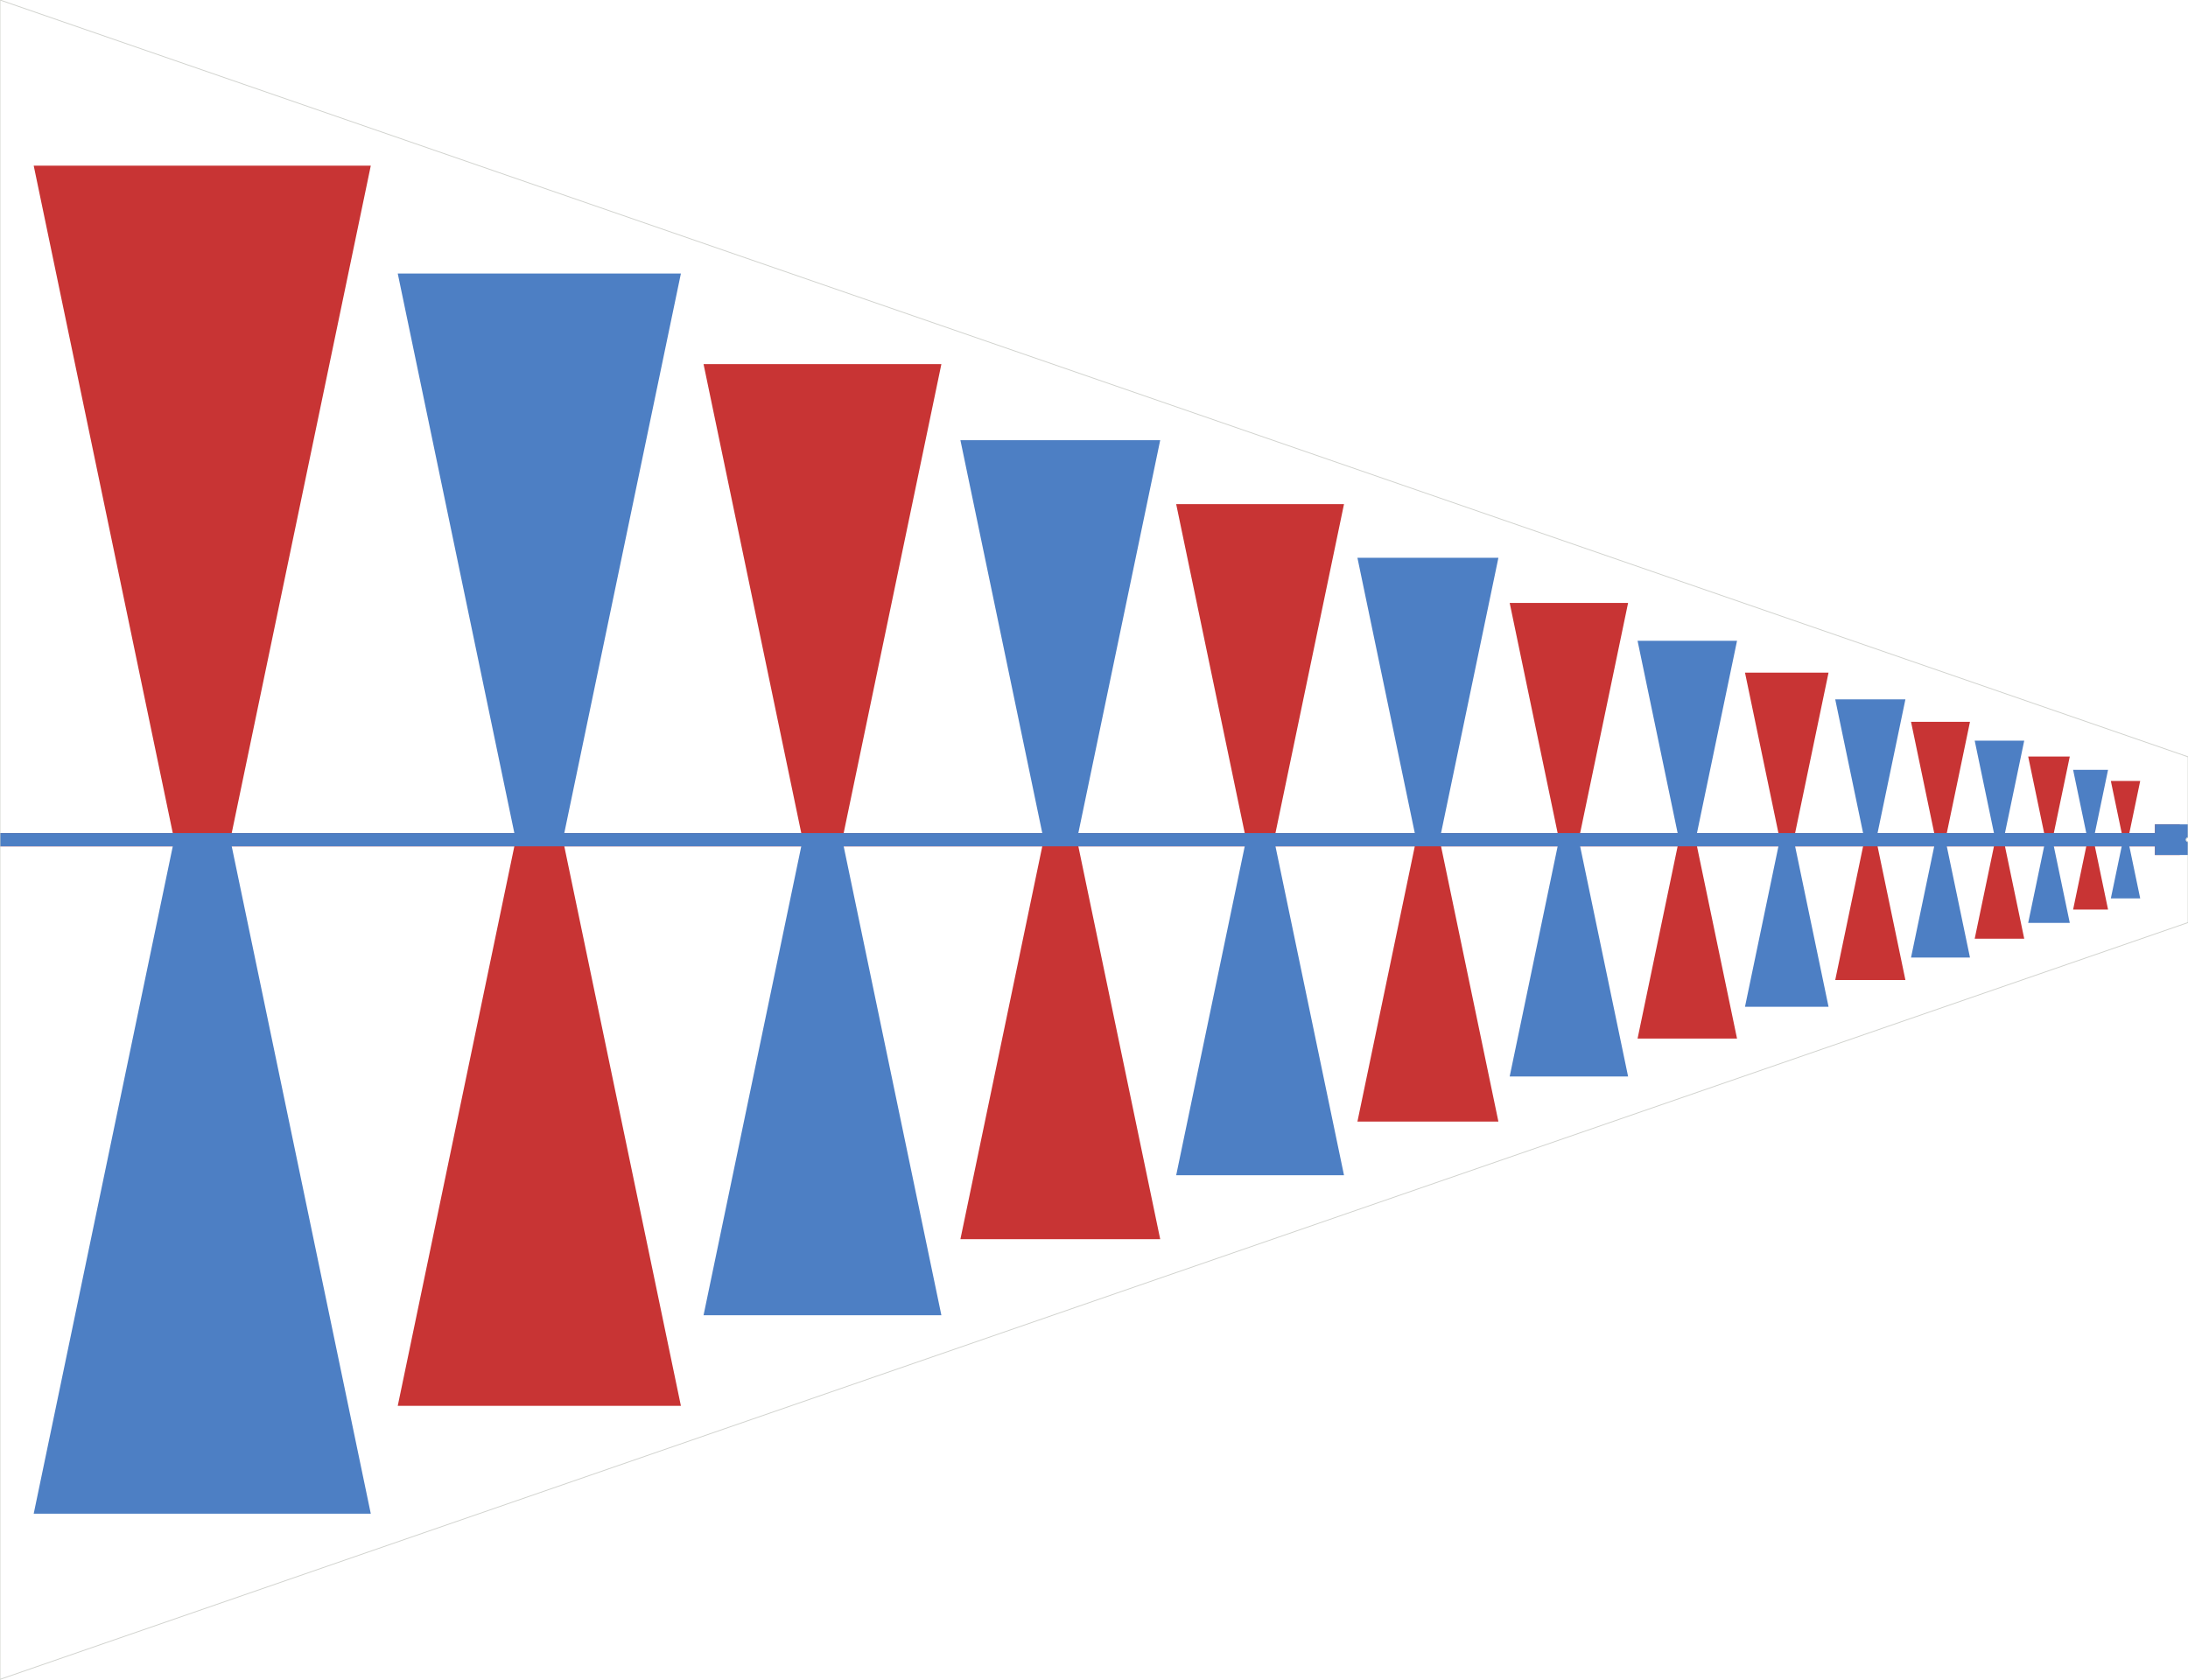
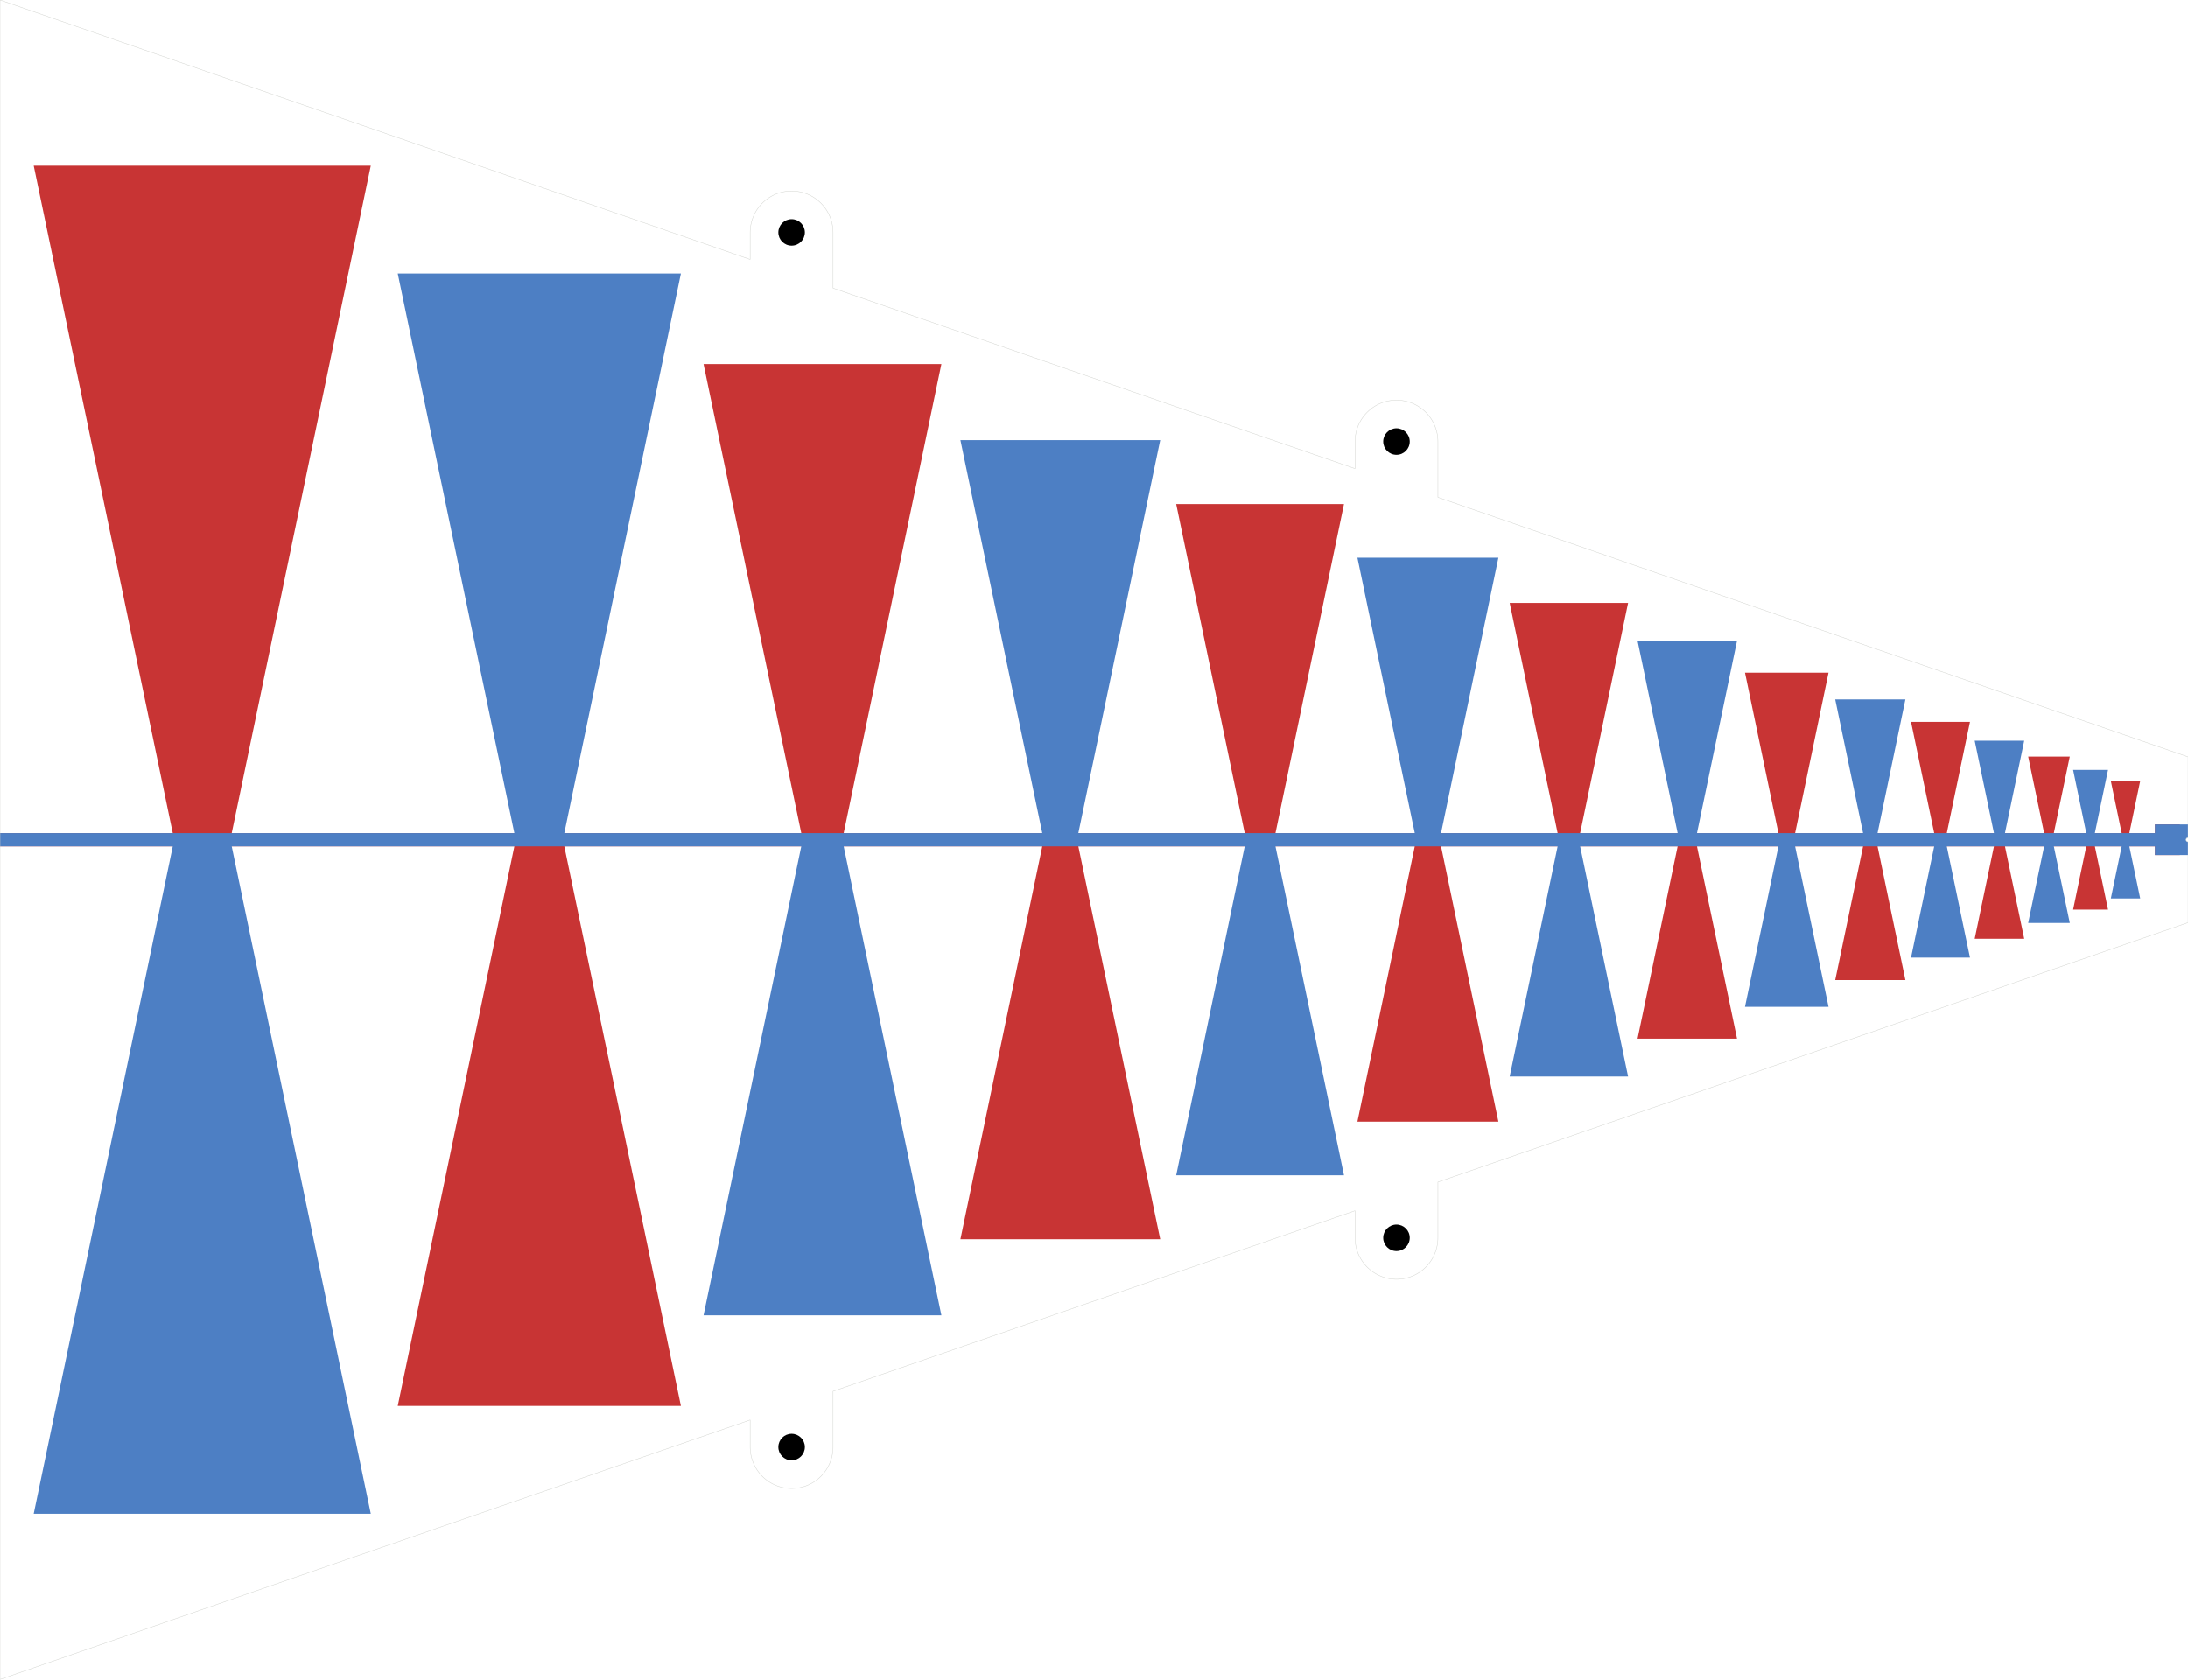
<svg xmlns="http://www.w3.org/2000/svg" version="1.1" width="264.058mm" height="202.717mm" viewBox="0 0 264.058 202.717">
  <g style="fill:#000000; fill-opacity:1;stroke:#000000; stroke-opacity:1; stroke-linecap:round; stroke-linejoin:round;" transform="translate(0 0) scale(1 1)">
    <path style="fill:#C83434; fill-opacity:1; stroke:none;fill-rule:evenodd;" d="M 27.965,100.56 96.701,100.56 84.907,43.952 113.611,43.952 101.818,100.56 150.22,100.56 141.947,60.853 162.201,60.853 153.929,100.56 187.983,100.56 182.195,72.778 196.486,72.778 190.698,100.56 214.629,100.56 210.594,81.193 220.677,81.193 216.643,100.56 233.43,100.56 230.632,87.13 237.747,87.13 234.949,100.56 246.696,100.56 244.771,91.319 249.791,91.319 247.866,100.56 256.057,100.56 254.747,94.275 258.289,94.275 256.98,100.56 260.068,100.56 260.068,99.51 263.068,99.51 263.068,100.56 263.068,102.16 263.068,103.21 260.068,103.21 260.068,102.16 252.819,102.16 254.41,109.794 250.193,109.794 251.783,102.16 241.969,102.16 244.293,113.313 238.316,113.313 240.64,102.16 226.592,102.16 229.954,118.3 221.484,118.3 224.847,102.16 204.798,102.16 209.633,125.369 197.629,125.369 202.464,102.16 173.912,102.16 180.834,135.386 163.821,135.386 170.743,102.16 130.139,102.16 140.019,149.582 115.907,149.582 125.787,102.16 68.102,102.16 82.174,169.702 48.002,169.702 62.074,102.16 0,102.16 0,100.56 20.851,100.56 4.068,20 44.748,20 Z" />
    <path style="fill:#4D7FC4; fill-opacity:1; stroke:none;fill-rule:evenodd;" d="M 68.102,100.56 125.787,100.56 115.907,53.138 140.019,53.138 130.139,100.56 170.743,100.56 163.821,67.334 180.834,67.334 173.912,100.56 202.464,100.56 197.629,77.351 209.633,77.351 204.798,100.56 224.847,100.56 221.484,84.42 229.954,84.42 226.592,100.56 240.64,100.56 238.316,89.407 244.293,89.407 241.969,100.56 251.783,100.56 250.193,92.926 254.41,92.926 252.819,100.56 260.068,100.56 260.068,99.51 264.068,99.51 264.068,100.56 264.068,101.11 264.056,101.11 264.044,101.111 264.032,101.113 264.02,101.115 264.008,101.118 263.996,101.121 263.984,101.125 263.973,101.129 263.962,101.134 263.95,101.139 263.94,101.146 263.929,101.152 263.919,101.159 263.91,101.167 263.9,101.175 263.892,101.183 263.883,101.192 263.875,101.201 263.868,101.211 263.861,101.221 263.854,101.231 263.848,101.242 263.842,101.253 263.837,101.264 263.833,101.276 263.829,101.287 263.826,101.299 263.823,101.311 263.821,101.323 263.82,101.335 263.819,101.348 263.818,101.36 263.819,101.372 263.82,101.385 263.821,101.397 263.823,101.409 263.826,101.421 263.829,101.433 263.833,101.444 263.837,101.456 263.842,101.467 263.848,101.478 263.854,101.489 263.861,101.499 263.868,101.509 263.875,101.519 263.883,101.528 263.892,101.537 263.9,101.545 263.91,101.553 263.919,101.561 263.929,101.568 263.94,101.574 263.95,101.581 263.962,101.586 263.973,101.591 263.984,101.595 263.996,101.599 264.008,101.603 264.02,101.605 264.032,101.607 264.044,101.609 264.056,101.61 264.068,101.61 264.068,102.16 264.068,103.21 260.068,103.21 260.068,102.16 256.98,102.16 258.289,108.445 254.747,108.445 256.057,102.16 247.866,102.16 249.791,111.401 244.771,111.401 246.696,102.16 234.949,102.16 237.747,115.59 230.632,115.59 233.43,102.16 216.643,102.16 220.677,121.527 210.594,121.527 214.629,102.16 190.698,102.16 196.486,129.942 182.195,129.942 187.983,102.16 153.929,102.16 162.201,141.867 141.947,141.867 150.22,102.16 101.818,102.16 113.611,158.768 84.907,158.768 96.701,102.16 27.965,102.16 44.748,182.72 4.068,182.72 20.851,102.16 0,102.16 0,100.56 62.074,100.56 48.002,33.018 82.174,33.018 Z" />
+     <path style="fill:none;  stroke:#D0D2CD; stroke-width:0.05; stroke-opacity:1;  stroke-linecap:round; stroke-linejoin:round;fill:none" d="M 100.528,174.913 100.51,175.158 100.48,175.402 100.438,175.643 100.384,175.883 100.319,176.119 100.242,176.352 100.154,176.581 100.054,176.806 99.944,177.025 99.823,177.238 99.692,177.446 99.55,177.646 99.399,177.84 99.239,178.026 99.07,178.203 98.892,178.373 98.706,178.533 98.513,178.684 98.312,178.825 98.105,178.957 97.891,179.077 97.672,179.188 97.448,179.287 97.219,179.376 96.986,179.453 96.749,179.518 96.51,179.572 96.268,179.614 96.024,179.644 95.779,179.662 95.534,179.668 95.289,179.662 95.044,179.644 94.8,179.614 94.559,179.572 94.319,179.518 94.083,179.453 93.85,179.376 93.621,179.287 93.396,179.188 93.177,179.077 92.964,178.957 92.756,178.825 92.556,178.684 92.362,178.533 92.176,178.373 91.999,178.203 91.829,178.026 91.669,177.84 91.518,177.646 91.377,177.446 91.246,177.238 91.125,177.025 91.014,176.806 90.915,176.581 90.826,176.352 90.749,176.119 90.684,175.883 90.63,175.643 90.588,175.402 90.558,175.158 90.54,174.913 90.534,174.668 90.534,171.398 0,202.72 0,0 90.534,31.322 90.534,28.052 90.54,27.807 90.558,27.562 90.588,27.318 90.63,27.077 90.684,26.837 90.749,26.601 90.826,26.368 90.915,26.139 91.014,25.914 91.125,25.695 91.246,25.482 91.377,25.274 91.518,25.074 91.669,24.88 91.829,24.694 91.999,24.517 92.176,24.347 92.362,24.187 92.556,24.036 92.756,23.895 92.964,23.763 93.177,23.642 93.396,23.532 93.621,23.433 93.85,23.344 94.083,23.267 94.319,23.202 94.559,23.148 94.8,23.106 95.044,23.076 95.289,23.058 95.534,23.052 95.779,23.058 96.024,23.076 96.268,23.106 96.51,23.148 96.749,23.202 96.986,23.267 97.219,23.344 97.448,23.433 97.672,23.532 97.891,23.642 98.105,23.763 98.312,23.895 98.513,24.036 98.706,24.187 98.892,24.347 99.07,24.517 99.239,24.694 99.399,24.88 99.55,25.074 99.692,25.274 99.823,25.482 99.944,25.695 100.054,25.914 100.154,26.139 100.242,26.368 100.319,26.601 100.384,26.837 100.438,27.077 100.48,27.318 100.51,27.562 100.528,27.807 100.534,28.052 100.534,34.782 163.534,56.578 163.534,53.308 163.54,53.063 163.558,52.818 163.588,52.574 163.63,52.333 163.684,52.093 163.75,51.856 163.826,51.623 163.915,51.395 164.014,51.17 164.125,50.951 164.245,50.737 164.377,50.53 164.518,50.329 164.669,50.136 164.829,49.95 164.999,49.772 165.176,49.603 165.362,49.443 165.556,49.292 165.756,49.151 165.964,49.019 166.177,48.898 166.396,48.788 166.621,48.688 166.85,48.6 167.083,48.523 167.319,48.458 167.559,48.404 167.8,48.362 168.044,48.332 168.289,48.314 168.534,48.308 168.78,48.314 169.024,48.332 169.268,48.362 169.51,48.404 169.749,48.458 169.986,48.523 170.219,48.6 170.448,48.688 170.672,48.788 170.891,48.898 171.105,49.019 171.312,49.151 171.513,49.292 171.706,49.443 171.892,49.603 172.07,49.772 172.239,49.95 172.399,50.136 172.55,50.329 172.691,50.53 172.823,50.737 172.944,50.951 173.054,51.17 173.154,51.395 173.242,51.623 173.319,51.856 173.384,52.093 173.438,52.333 173.48,52.574 173.51,52.818 173.528,53.063 173.534,53.308 173.534,60.038 264.068,91.36 264.068,101.11 264.056,101.11 264.044,101.111 264.032,101.113 264.02,101.115 264.008,101.118 263.996,101.121 263.984,101.125 263.973,101.129 263.962,101.134 263.95,101.139 263.94,101.146 263.929,101.152 263.919,101.159 263.91,101.167 263.9,101.175 263.892,101.183 263.883,101.192 263.875,101.201 263.868,101.211 263.861,101.221 263.854,101.231 263.848,101.242 263.842,101.253 263.837,101.264 263.833,101.276 263.829,101.287 263.826,101.299 263.823,101.311 263.821,101.323 263.82,101.335 263.819,101.348 263.818,101.36 263.819,101.372 263.82,101.385 263.821,101.397 263.823,101.409 263.826,101.421 263.829,101.433 263.833,101.444 263.837,101.456 263.842,101.467 263.848,101.478 263.854,101.489 263.861,101.499 263.868,101.509 263.875,101.519 263.883,101.528 263.892,101.537 263.9,101.545 263.91,101.553 263.919,101.561 263.929,101.568 263.94,101.574 263.95,101.581 263.962,101.586 263.973,101.591 263.984,101.595 263.996,101.599 264.008,101.603 264.02,101.605 264.032,101.607 264.044,101.609 264.056,101.61 264.068,101.61 264.068,111.36 173.534,142.682 173.534,149.412 173.528,149.657 173.51,149.902 173.48,150.146 173.438,150.387 173.384,150.627 173.319,150.863 173.242,151.096 173.154,151.326 173.054,151.55 172.944,151.769 172.823,151.983 172.691,152.19 172.55,152.391 172.399,152.584 172.239,152.77 172.07,152.948 171.892,153.117 171.706,153.277 171.513,153.428 171.312,153.569 171.105,153.701 170.891,153.822 170.672,153.932 170.448,154.031 170.219,154.12 169.986,154.197 169.749,154.262 169.51,154.316 169.268,154.358 169.024,154.388 168.78,154.406 168.534,154.412 168.289,154.406 168.044,154.388 167.8,154.358 167.559,154.316 167.319,154.262 167.083,154.197 166.85,154.12 166.621,154.031 166.396,153.932 166.177,153.822 165.964,153.701 165.756,153.569 165.556,153.428 165.362,153.277 165.176,153.117 164.999,152.948 164.829,152.77 164.669,152.584 164.518,152.391 164.377,152.19 164.245,151.983 164.125,151.769 164.014,151.55 163.915,151.326 163.826,151.096 163.75,150.863 163.684,150.627 163.63,150.387 163.588,150.146 163.558,149.902 163.54,149.657 163.534,149.412 163.534,146.142 100.534,167.938 100.534,174.668 Z" />
  </g>
-   <g style="fill:none;  stroke:#D0D2CD; stroke-width:0.1; stroke-opacity:1;  stroke-linecap:round; stroke-linejoin:round;">
-     <path d="M0 202.72 L264.068 111.36 " />
-     <path d="M264.068 111.36 L264.068 101.61 " />
-     <path d="M264.068 101.11 A0.25 0.25 0.0 0 0 264.068 101.61" />
-     <path d="M264.068 101.11 L264.068 91.36 " />
-     <path d="M264.068 91.36 L0 0 " />
-     <path d="M0 0 L0 202.72 " />
+   <g style="fill:#000000; fill-opacity:1; stroke:none;">
+     <circle cx="95.534" cy="28.052" r="1.6" />
+     <circle cx="95.534" cy="174.668" r="1.6" />
+     <circle cx="168.534" cy="53.308" r="1.6" />
+     <circle cx="168.534" cy="149.412" r="1.6" />
  </g>
</svg>
